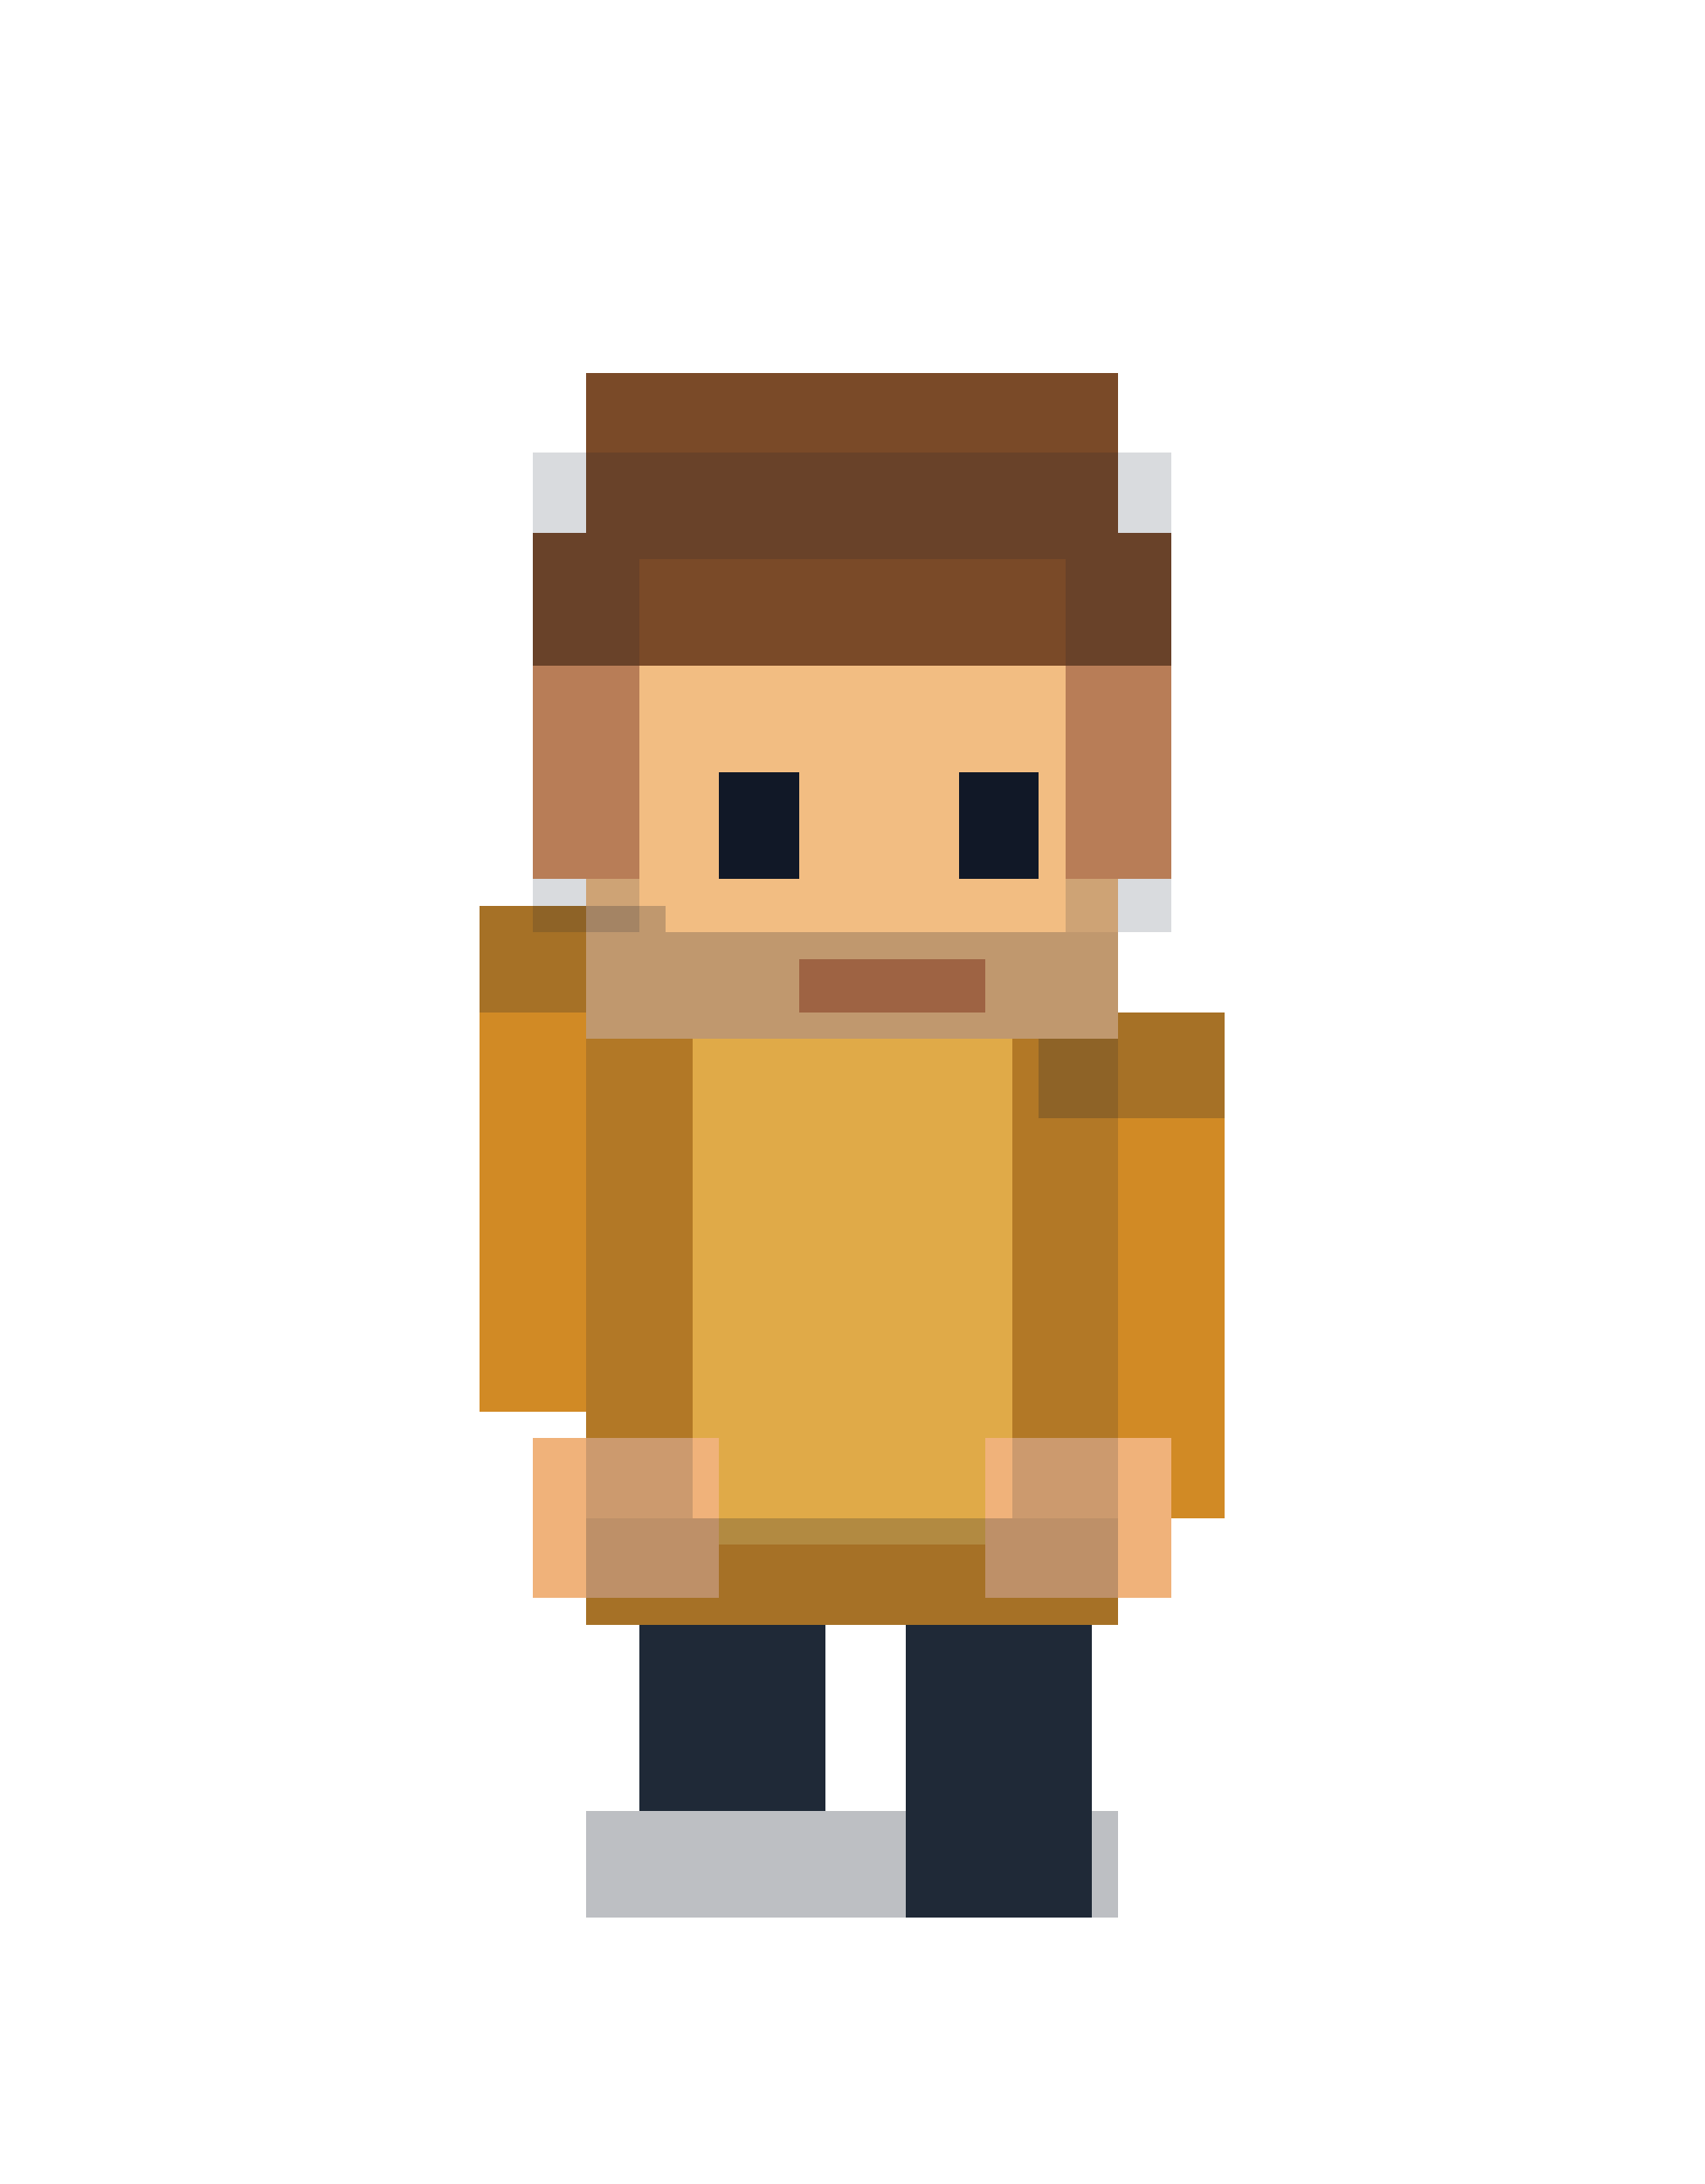
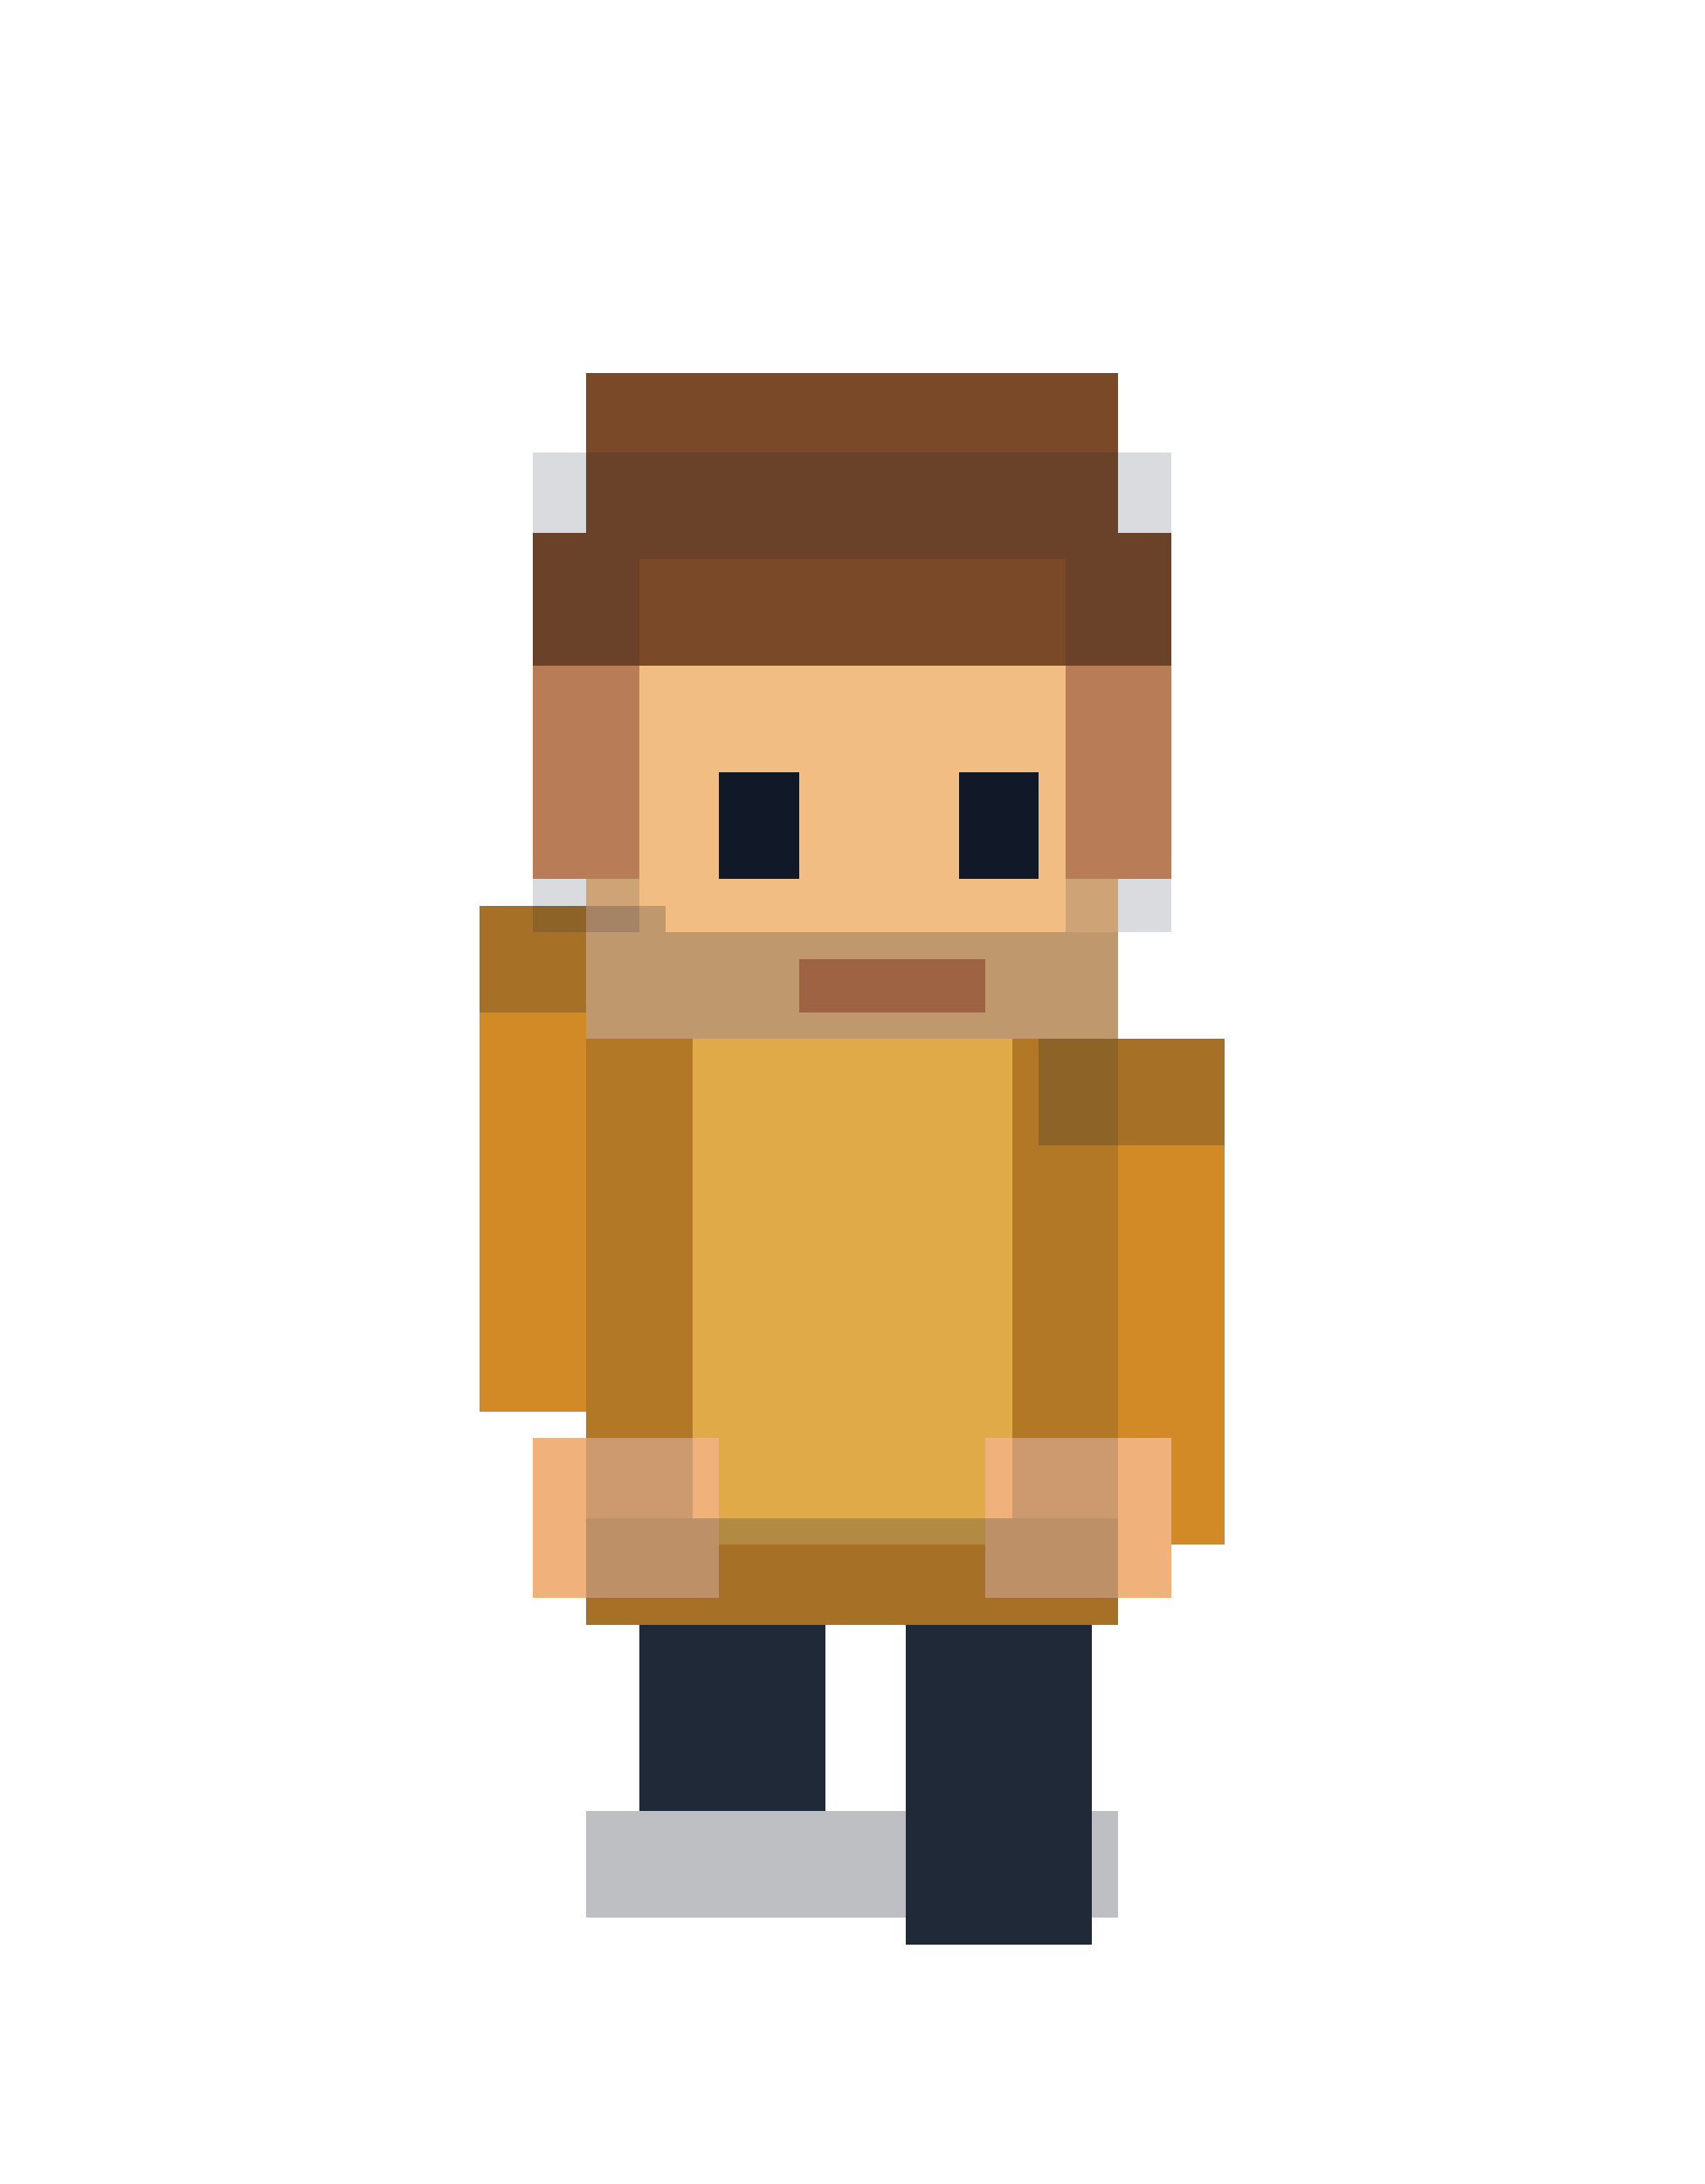
<svg xmlns="http://www.w3.org/2000/svg" width="64" height="82" viewBox="0 0 64 82" shape-rendering="crispEdges">
  <path d="M22 68h20v4H22z" fill="#111827" opacity=".28" />
-   <path d="M24 56h7v12h-7zM34 60h7v12h-7z" fill="#1f2937" />
+   <path d="M24 56h7v12h-7zM34 61h7v12h-7z" fill="#1f2937" />
  <path d="M22 35h20v26H22z" fill="#d18a25" />
  <path d="M26 38h12v20H26z" fill="#fde68a" opacity=".35" />
-   <path d="M18 34h7v19h-7zM39 38h7v19h-7z" fill="#d18a25" />
+   <path d="M18 34h7v19h-7zM39 39h7v19h-7z" fill="#d18a25" />
  <path d="M20 54h7v6h-7zM37 54h7v6h-7z" fill="#f0b27a" />
  <path d="M22 17h20v22H22z" fill="#f2bd82" />
  <path d="M20 22h4v11h-4zM40 22h4v11h-4z" fill="#d8905f" />
  <path d="M22 14h20v9H22zM20 20h24v5H20z" fill="#7a4a28" />
  <path d="M27 29h3v4h-3zM36 29h3v4h-3z" fill="#111827" />
  <path d="M30 36h7v2h-7z" fill="#9a3412" opacity=".5" />
-   <path d="M22 35h20v4H22zM22 57h20v4H22zM18 34h7v4h-7zM39 38h7v4h-7z" fill="#0f172a" opacity=".22" />
+   <path d="M22 35h20v4H22zM22 57h20v4H22zM18 34h7v4h-7zM39 39h7v4h-7z" fill="#0f172a" opacity=".22" />
  <path d="M20 17h24v4H20zM20 21h4v14h-4zM40 21h4v14h-4zM22 39h4v18h-4zM38 39h4v18h-4z" fill="#0f172a" opacity=".16" />
</svg>
